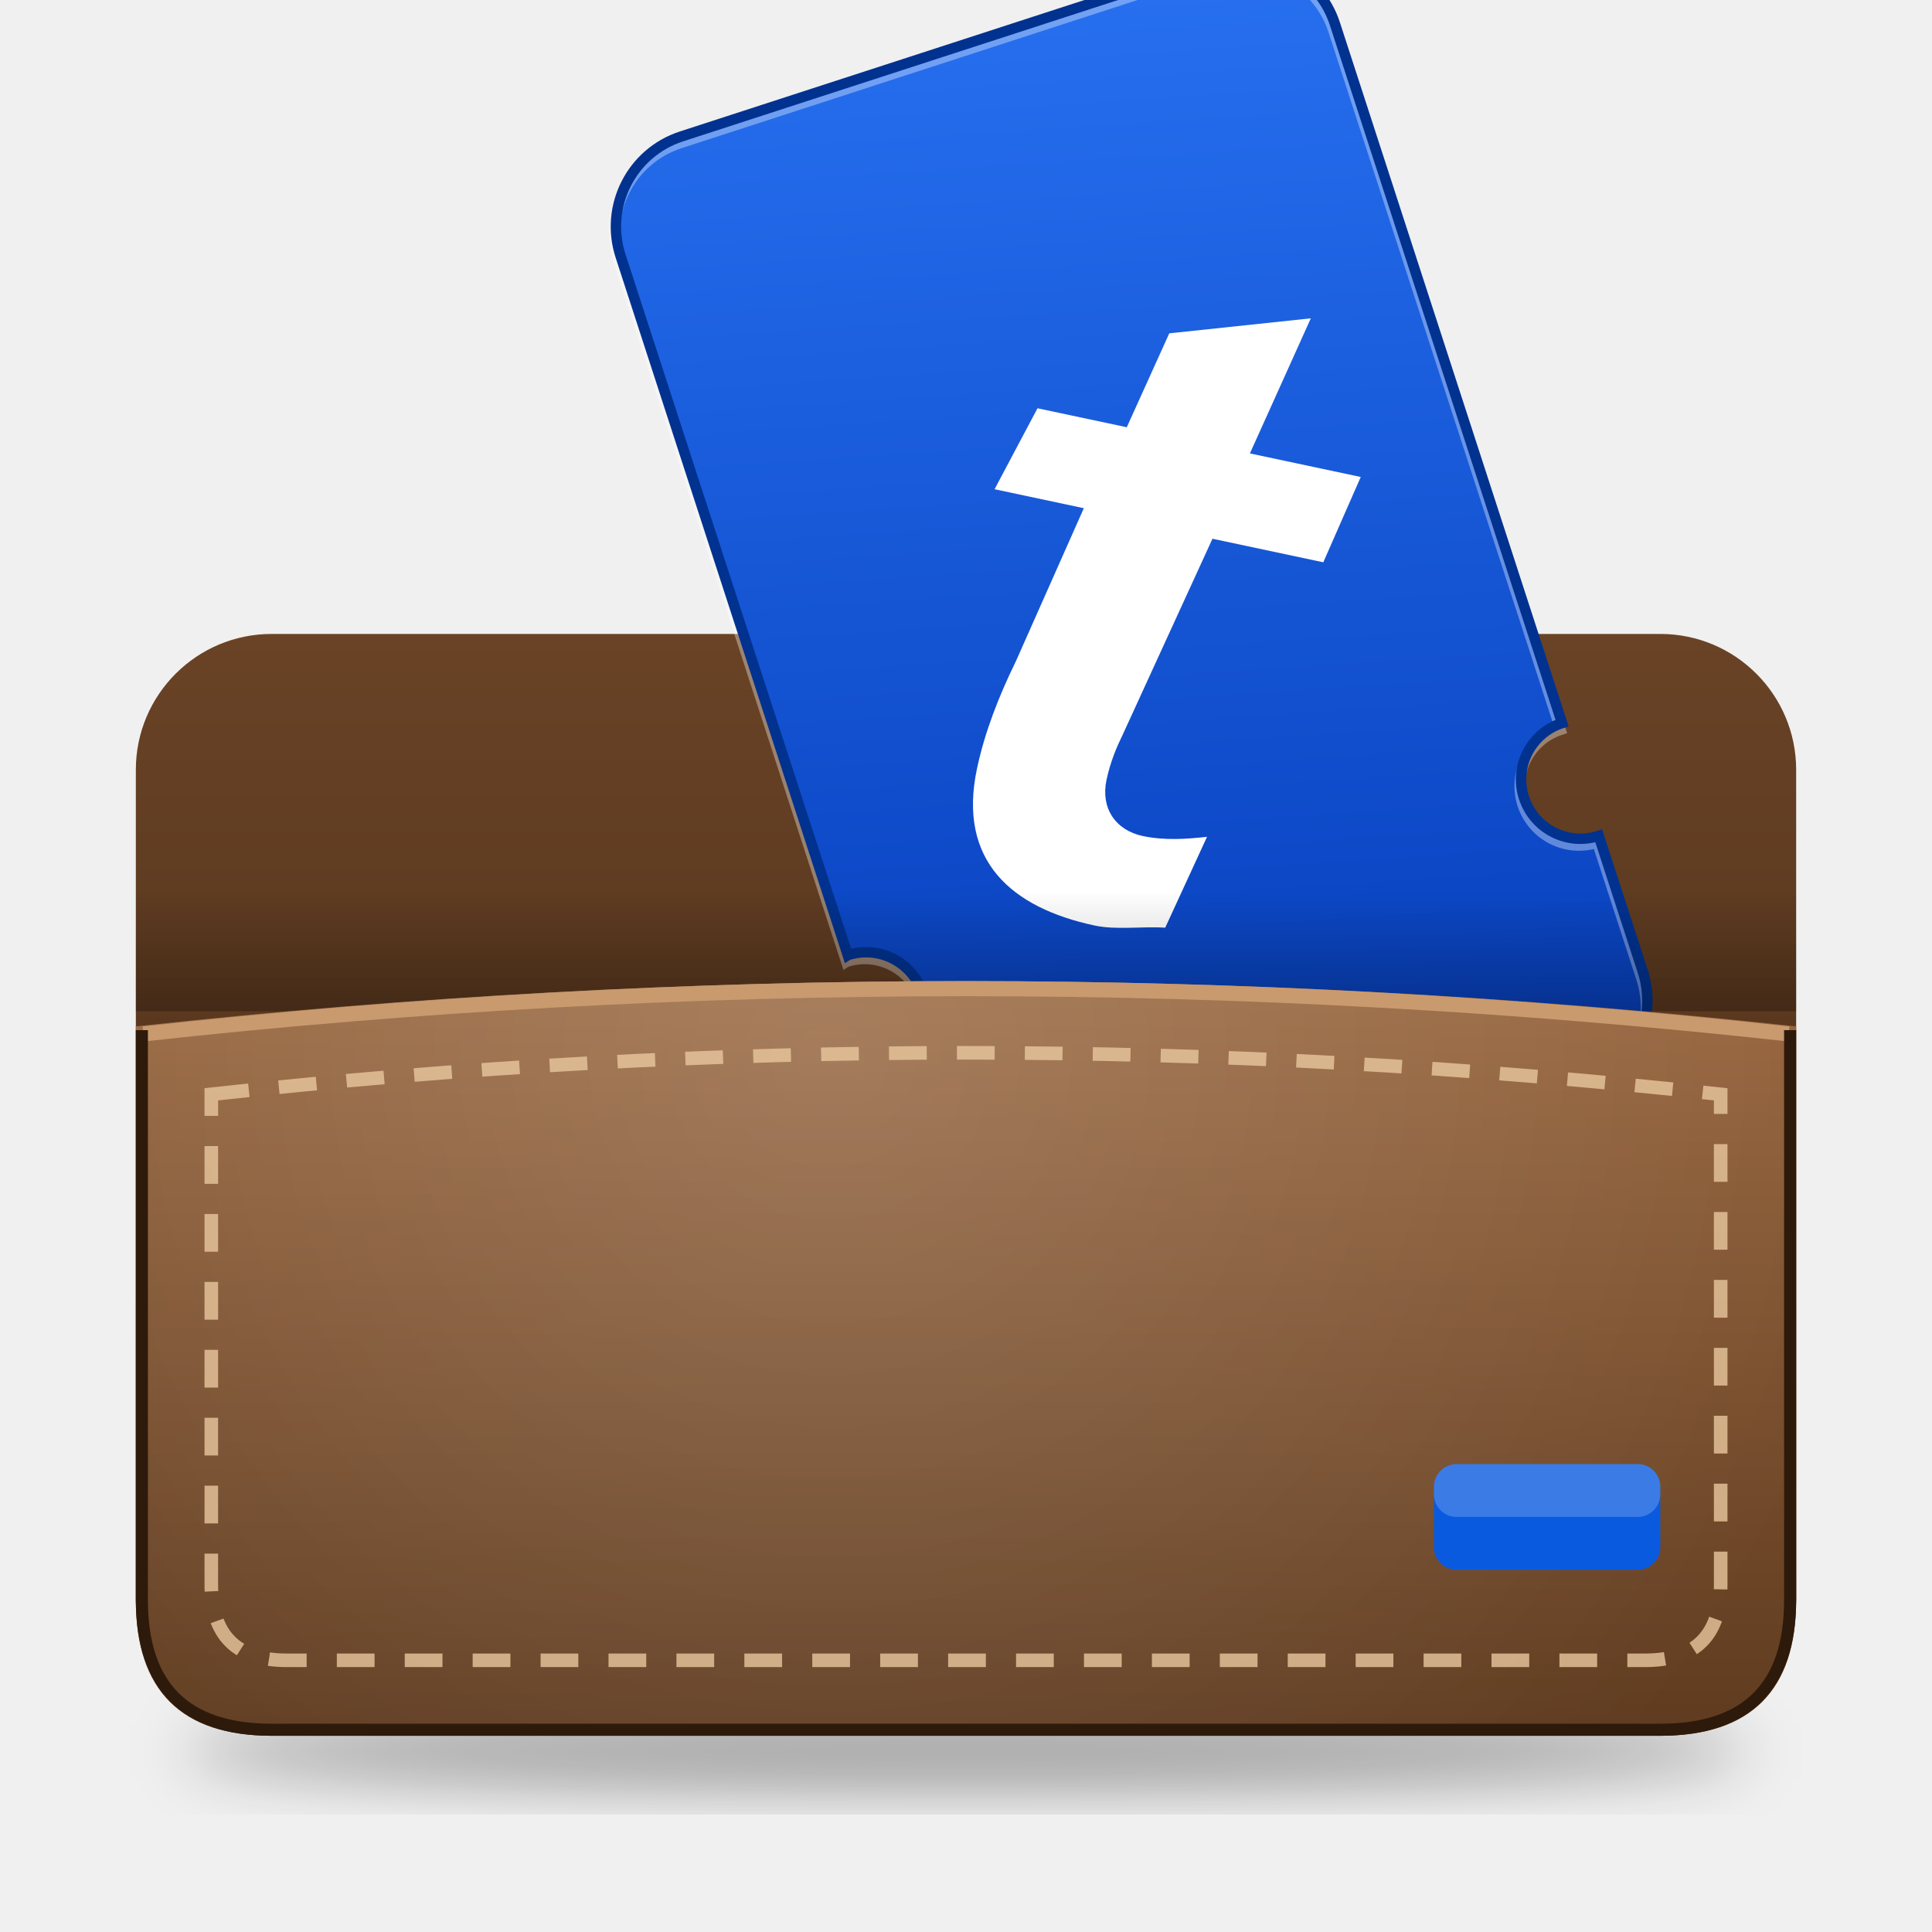
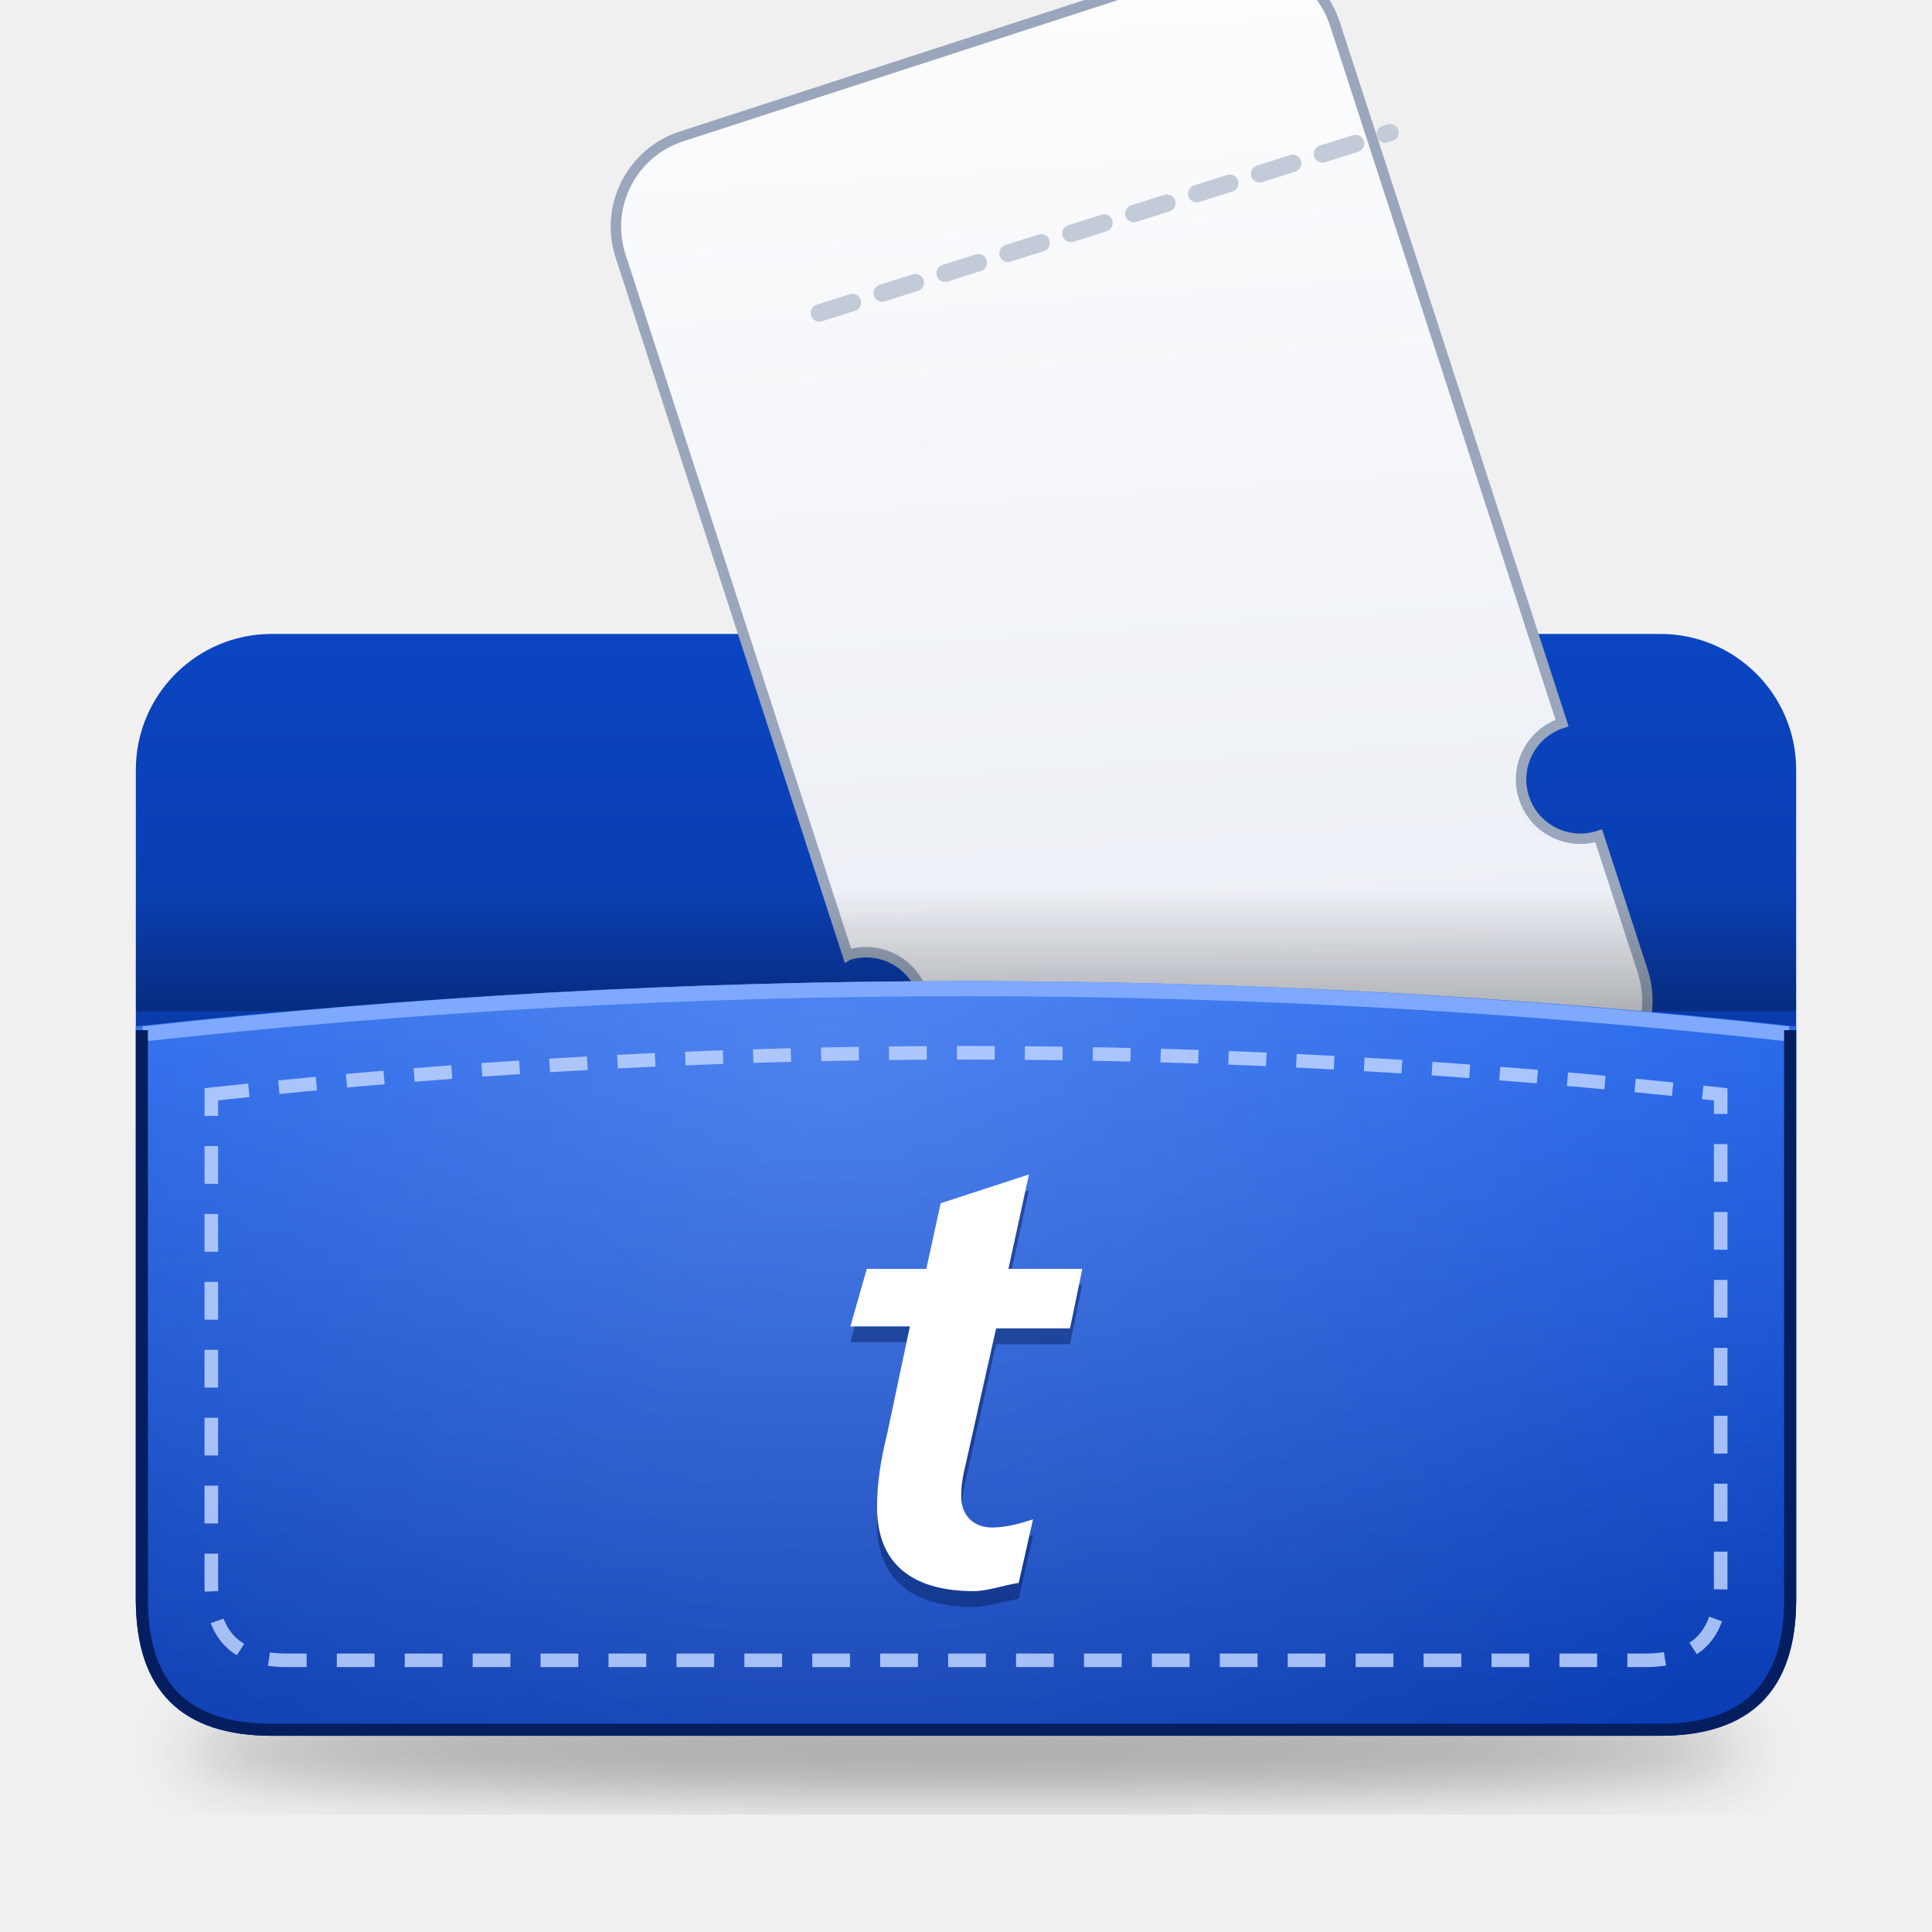
<svg xmlns="http://www.w3.org/2000/svg" width="256" height="256" viewBox="0 0 256 256">
  <defs>
    <linearGradient id="back" x1="0" y1="84" x2="0" y2="228" gradientUnits="userSpaceOnUse">
-       <stop offset="0" stop-color="#6A4326" />
-       <stop offset="1" stop-color="#3E2512" />
+       <stop offset="0" stop-color="#0B45C2" />
+       <stop offset="1" stop-color="#062A80" />
    </linearGradient>
    <linearGradient id="front" x1="0" y1="128" x2="0" y2="230" gradientUnits="userSpaceOnUse">
-       <stop offset="0" stop-color="#9A6840" />
-       <stop offset="1" stop-color="#5F3B1F" />
+       <stop offset="0" stop-color="#2A6CF0" />
+       <stop offset="1" stop-color="#0A3CB2" />
    </linearGradient>
    <radialGradient id="lg" cx="110" cy="140" r="140" gradientUnits="userSpaceOnUse">
-       <stop offset="0" stop-color="#FFFFFF" stop-opacity="0.16" />
+       <stop offset="0" stop-color="#FFFFFF" stop-opacity="0.18" />
      <stop offset="1" stop-color="#FFFFFF" stop-opacity="0" />
    </radialGradient>
    <linearGradient id="tkf" x1="150" y1="60" x2="260" y2="450" gradientUnits="userSpaceOnUse">
-       <stop offset="0" stop-color="#2A75F5" />
-       <stop offset="1" stop-color="#0238B6" />
+       <stop offset="0" stop-color="#FFFFFF" />
+       <stop offset="1" stop-color="#E6EAF2" />
    </linearGradient>
    <linearGradient id="pocketsh" x1="0" y1="118" x2="0" y2="140" gradientUnits="userSpaceOnUse">
      <stop offset="0" stop-color="#000" stop-opacity="0" />
      <stop offset="1" stop-color="#000" stop-opacity="0.35" />
    </linearGradient>
    <filter id="sh" x="-20%" y="-20%" width="140%" height="140%">
      <feGaussianBlur stdDeviation="4" />
    </filter>
-     <path id="tk" d="M100.59,148.51C87.52,156.05 83.04,172.77 90.58,185.84L196.47,369.24L196.48,369.23C204.65,364.52 215.09,367.32 219.81,375.48C224.53,383.65 221.73,394.1 213.56,398.82L213.55,398.82L234.05,434.33C241.6,447.4 258.31,451.88 271.38,444.33L411.41,363.48C424.48,355.94 428.96,339.23 421.42,326.16L400.91,290.65L400.91,290.65C392.74,295.37 382.3,292.57 377.58,284.4C372.86,276.23 375.66,265.79 383.83,261.07L383.83,261.07L277.95,77.66C270.4,64.59 253.69,60.12 240.62,67.66L100.59,148.51Z" />
+     <path id="tk" d="M100.59,148.51C87.52,156.05 83.04,172.77 90.58,185.84L196.47,369.24L196.48,369.23C204.65,364.52 215.09,367.32 219.81,375.48C224.53,383.65 221.73,394.1 213.56,398.82L213.55,398.82L234.05,434.33C241.6,447.4 258.31,451.88 271.38,444.33L411.41,363.48C424.48,355.94 428.96,339.23 421.42,326.16L400.91,290.65L400.91,290.65C392.74,295.37 382.3,292.57 377.58,284.4C372.86,276.23 375.66,265.79 383.83,261.07L383.83,261.07L277.95,77.66C270.4,64.59 253.690,60.12 240.62,67.66L100.59,148.51Z" />
    <path id="t" d="M217.18,203.79H243.47L249.82,174.78L288.8,162.08L279.73,203.79H312.37L306.93,230.07H274.29L260.7,290.81C259.79,294.44 258.88,298.97 258.88,304.41C258.88,312.57 264.32,318.01 272.48,318.01C278.83,318.01 285.17,316.2 290.61,314.38L284.27,342.49C277.92,343.39 270.67,346.11 264.32,346.11C239.84,346.11 221.71,336.14 221.71,308.95C221.71,298.07 223.53,287.19 226.25,276.31L236.22,229.17H209.93L217.18,203.79Z" />
  </defs>
  <ellipse cx="128" cy="232" rx="104" ry="6" fill="#000" fill-opacity="0.3" filter="url(#sh)" />
  <rect x="18" y="84" width="220" height="146" rx="18" fill="url(#back)" />
  <g transform="rotate(12 128 128) translate(22 -40) scale(0.46)">
    <use href="#tk" fill="url(#tkf)" />
-     <use href="#tk" fill="none" stroke="#FFFFFF" stroke-opacity="0.35" stroke-width="3" transform="translate(0 2)" />
-     <use href="#tk" fill="none" stroke="#01328F" stroke-width="3" />
-     <use href="#t" fill="#FFFFFF" />
+     <use href="#tk" fill="none" stroke="#9AA6BC" stroke-width="3" />
+     <path d="M150 190L300 105" stroke="#C3CAD8" stroke-width="5" stroke-dasharray="10 9" stroke-linecap="round" />
  </g>
  <rect x="18" y="118" width="220" height="16" fill="url(#pocketsh)" />
  <path d="M18 136Q128 124 238 136V212Q238 230 220 230H36Q18 230 18 212Z" fill="url(#front)" />
  <path d="M18 136Q128 124 238 136V212Q238 230 220 230H36Q18 230 18 212Z" fill="url(#lg)" />
-   <path d="M19 137Q128 125 237 137" fill="none" stroke="#C99A6E" stroke-width="2" />
-   <path d="M28 145Q128 134 228 145V210Q228 220 218 220H38Q28 220 28 210Z" fill="none" stroke="#E8C79E" stroke-opacity="0.8" stroke-width="1.8" stroke-dasharray="5 4" />
-   <path d="M18.8 136.5V212Q18.8 229.2 36 229.2H220Q237.2 229.2 237.2 212V136.5" fill="none" stroke="#2E1A0B" stroke-width="1.6" />
-   <rect x="190" y="194" width="30" height="14" rx="3" fill="#0A5AE0" />
-   <rect x="190" y="194" width="30" height="7" rx="3" fill="#FFFFFF" fill-opacity="0.2" />
+   <path d="M19 137Q128 125 237 137" fill="none" stroke="#7FA9FF" stroke-width="2" />
+   <path d="M28 145Q128 134 228 145V210Q228 220 218 220H38Q28 220 28 210Z" fill="none" stroke="#BFD4FF" stroke-opacity="0.85" stroke-width="1.8" stroke-dasharray="5 4" />
+   <path d="M18.8 136.5V212Q18.8 229.2 36 229.2H220Q237.2 229.2 237.2 212V136.5" fill="none" stroke="#041E60" stroke-width="1.6" />
+   <g transform="translate(49.7 107) scale(0.3)">
+     <use href="#t" fill="#031A55" fill-opacity="0.45" transform="translate(0 7)" />
+     <use href="#t" fill="#FFFFFF" />
+   </g>
</svg>
